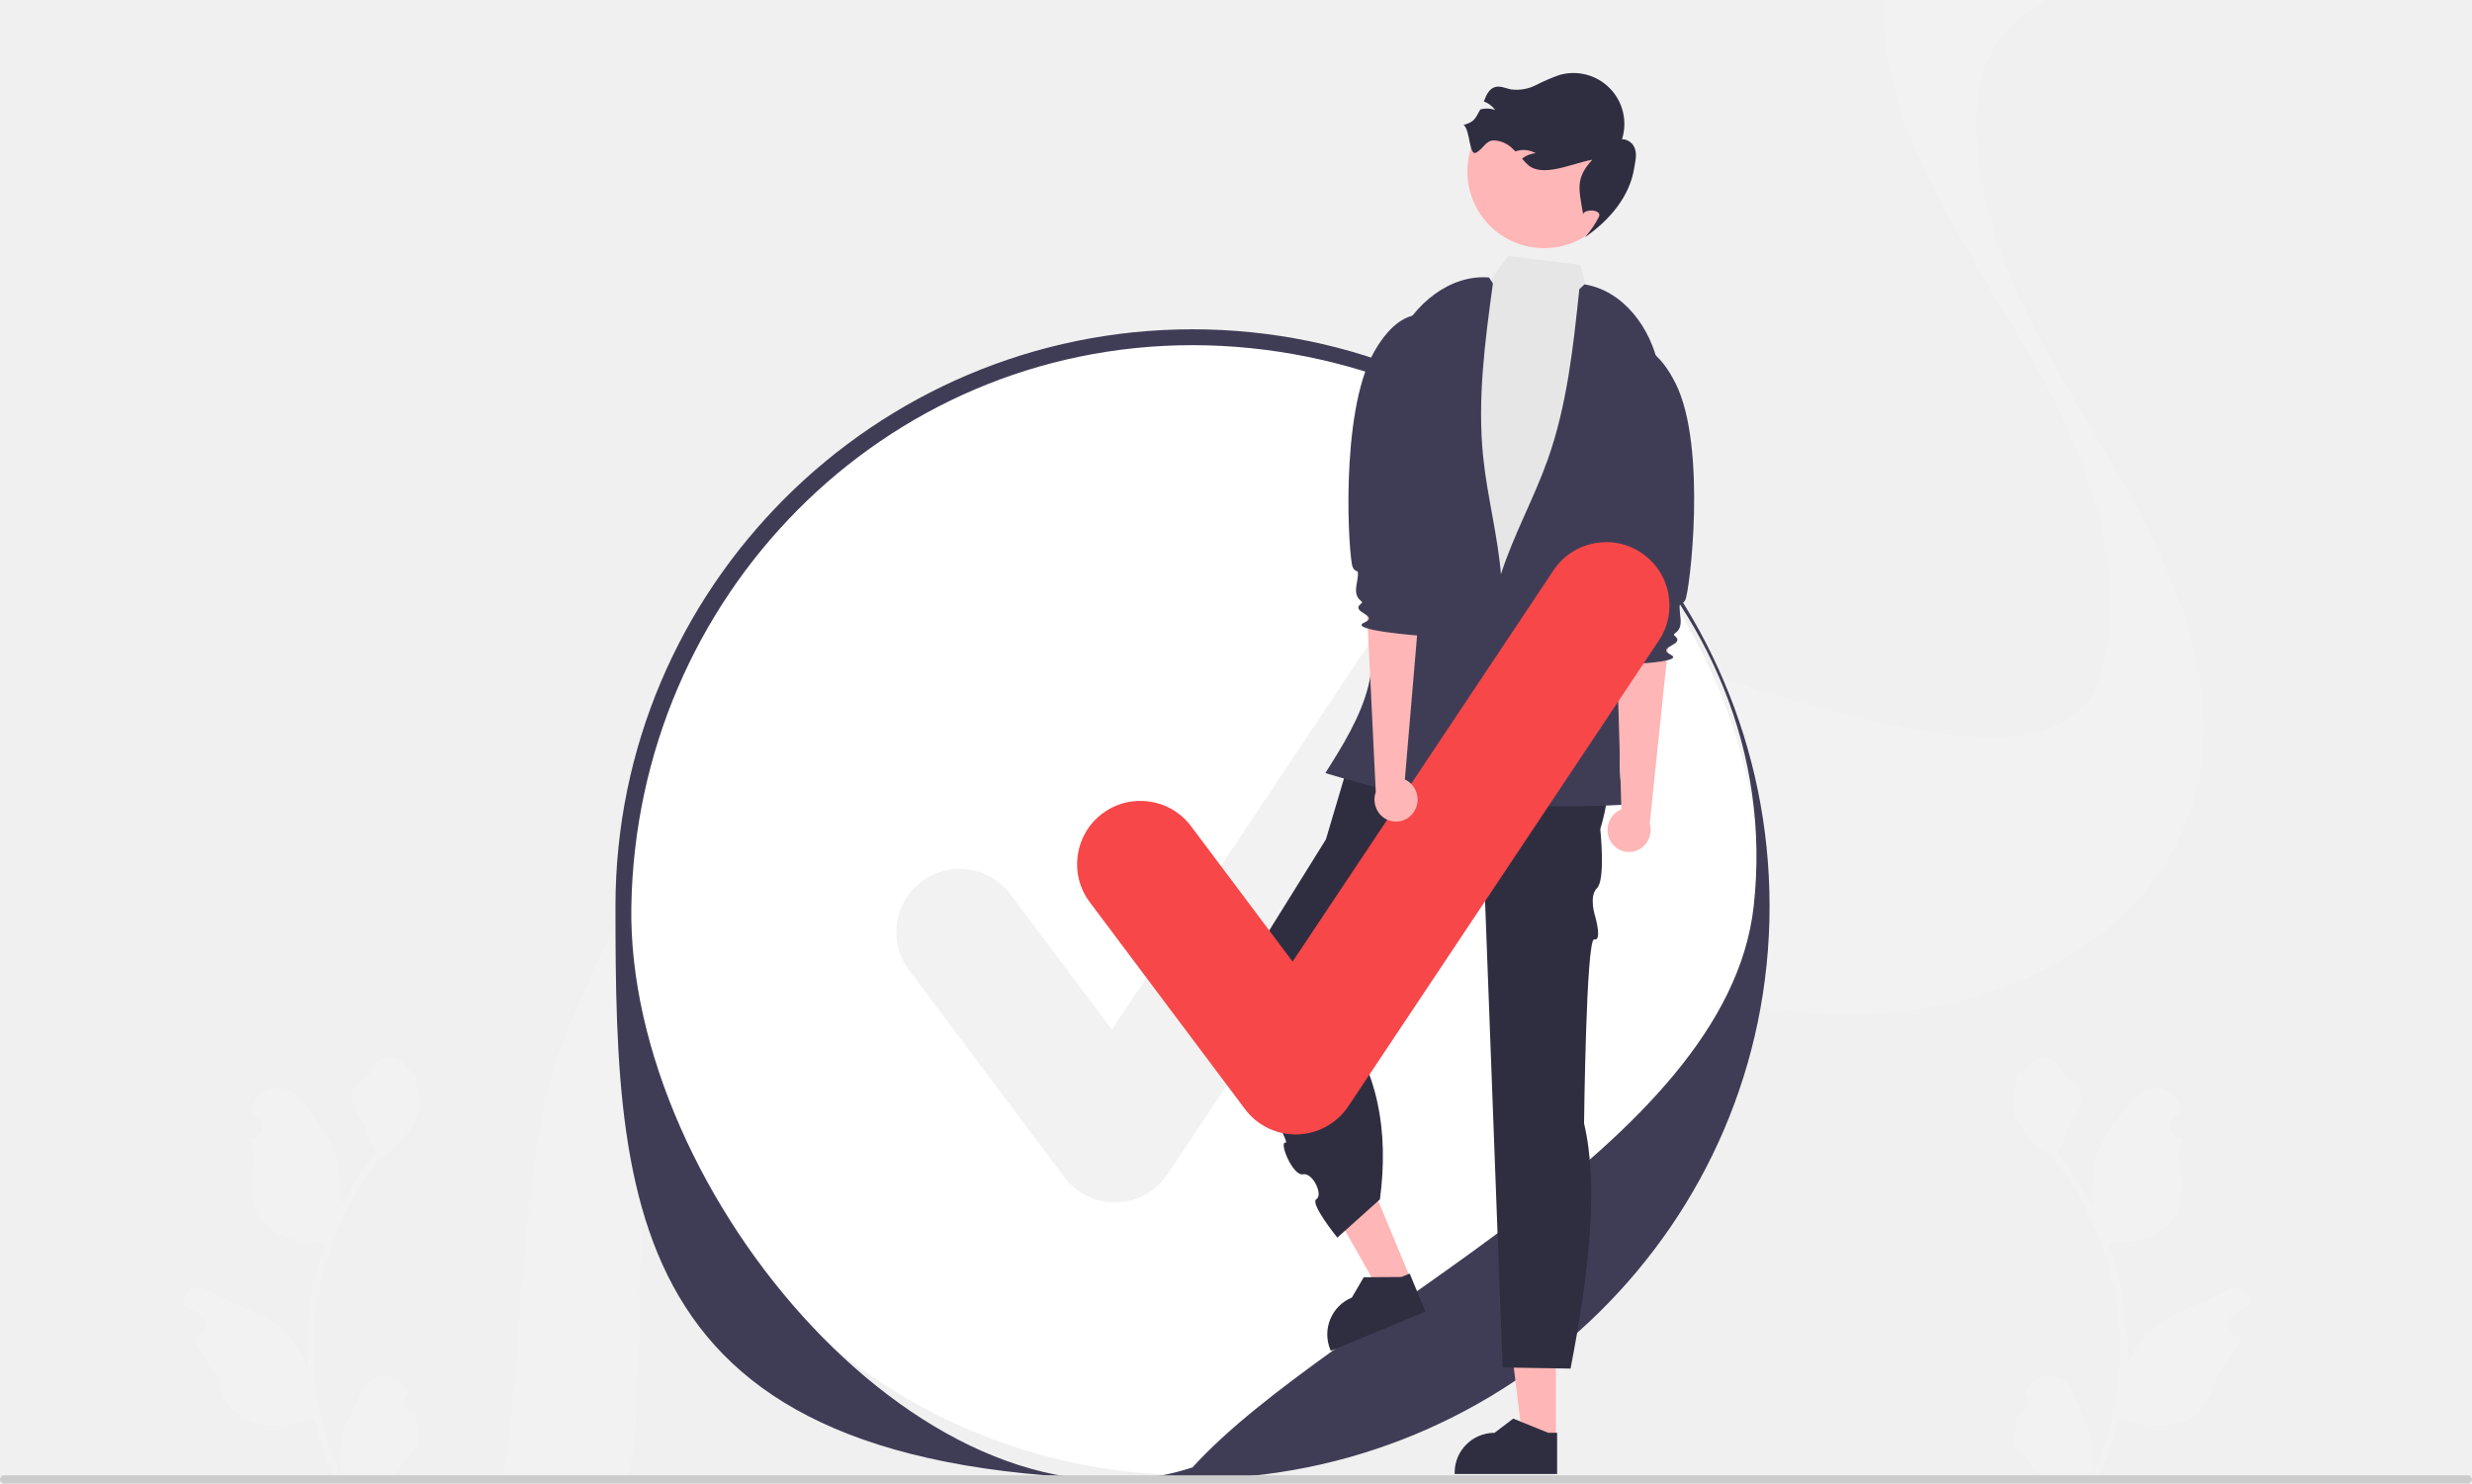
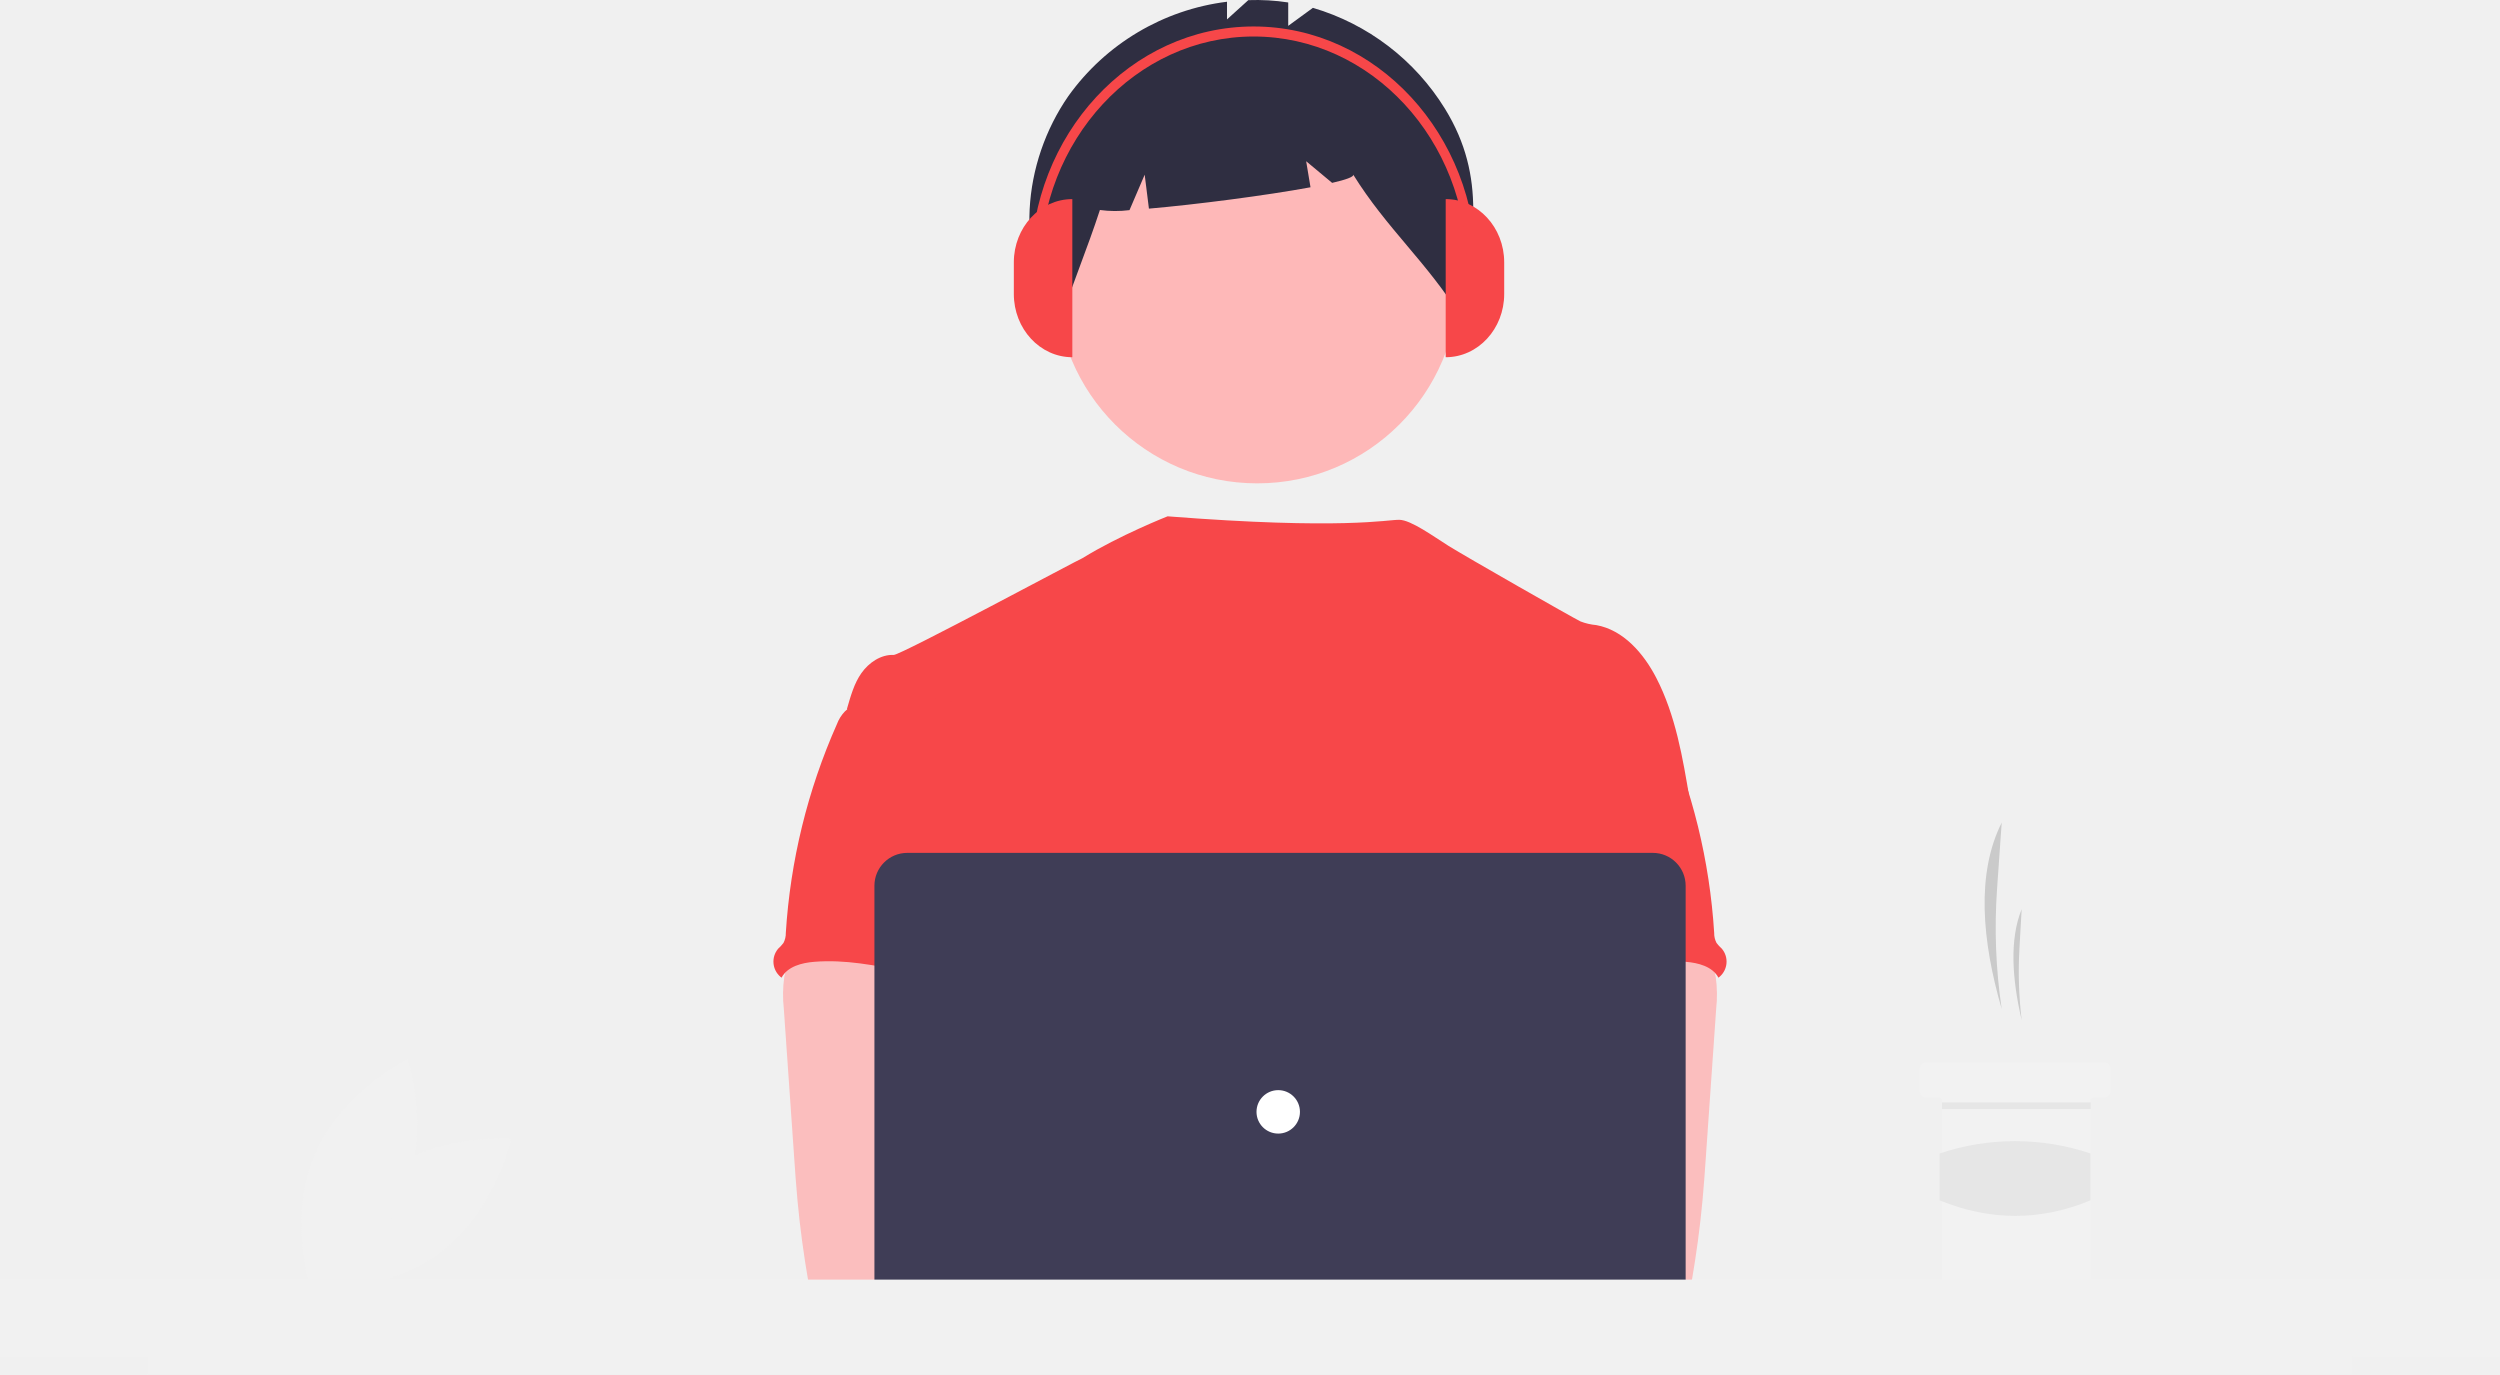
- <svg xmlns="http://www.w3.org/2000/svg" data-name="Layer 1" width="717.67" height="430.743" viewBox="0 0 717.67 430.743">
-   <path d="M361.254,634.295a2.807,2.807,0,0,1-2.035-4.866l.192-.765q-.038-.092-.076-.184a7.539,7.539,0,0,0-13.907.052c-2.275,5.478-5.17,10.966-5.883,16.758a22.303,22.303,0,0,0,.392,7.671,89.419,89.419,0,0,1-8.134-37.139,86.307,86.307,0,0,1,.535-9.628q.443-3.931,1.231-7.807a90.456,90.456,0,0,1,17.938-38.337A24.073,24.073,0,0,0,361.519,549.662a18.363,18.363,0,0,0,1.67-5.018c-.487.064-1.838-7.359-1.47-7.815-.679-1.031-1.895-1.543-2.637-2.549-3.689-5.002-8.773-4.129-11.426,2.669-5.669,2.861-5.724,7.606-2.245,12.169,2.213,2.903,2.517,6.832,4.459,9.94-.2.256-.408.503-.607.759a91.04,91.04,0,0,0-9.502,15.054,37.846,37.846,0,0,0-2.259-17.579c-2.163-5.217-6.216-9.611-9.786-14.122-4.288-5.418-13.08-3.053-13.836,3.814q-.011.1-.021.199.795.449,1.557.952a3.808,3.808,0,0,1-1.535,6.93l-.078.012a37.89,37.89,0,0,0,.999,5.665c-4.579,17.71,5.307,24.16,19.424,24.45.312.16.615.32.927.471a92.924,92.924,0,0,0-5.002,23.539,88.135,88.135,0,0,0,.064,14.231l-.024-.168a23.289,23.289,0,0,0-7.95-13.448c-6.118-5.026-14.762-6.877-21.363-10.916a4.371,4.371,0,0,0-6.694,4.252q.013.088.027.176a25.579,25.579,0,0,1,2.868,1.382q.795.449,1.557.952a3.808,3.808,0,0,1-1.535,6.93l-.078.012c-.056.008-.104.016-.16.024a37.923,37.923,0,0,0,6.975,10.923c2.863,15.46,15.162,16.927,28.318,12.425h.008a92.898,92.898,0,0,0,6.24,18.218h22.293c.08-.248.152-.503.224-.751a25.329,25.329,0,0,1-6.169-.367c1.654-2.03,3.308-4.075,4.962-6.105a1.386,1.386,0,0,0,.104-.12c.839-1.039,1.686-2.069,2.525-3.108l0-.001a37.101,37.101,0,0,0-1.087-9.451Z" transform="translate(-240.8248 -224.2749)" fill="#f2f2f2" />
-   <path d="M826.876,634.295a2.807,2.807,0,0,0,2.035-4.866l-.192-.765q.038-.092.076-.184a7.539,7.539,0,0,1,13.907.052c2.275,5.478,5.17,10.966,5.883,16.758a22.303,22.303,0,0,1-.392,7.671,89.419,89.419,0,0,0,8.134-37.139,86.307,86.307,0,0,0-.535-9.628q-.443-3.931-1.231-7.807a90.456,90.456,0,0,0-17.938-38.337A24.073,24.073,0,0,1,826.612,549.662a18.363,18.363,0,0,1-1.67-5.018c.487.064,1.838-7.359,1.47-7.815.679-1.031,1.895-1.543,2.637-2.549,3.689-5.002,8.773-4.129,11.426,2.669,5.669,2.861,5.724,7.606,2.245,12.169-2.213,2.903-2.517,6.832-4.459,9.94.2.256.408.503.607.759a91.04,91.04,0,0,1,9.502,15.054,37.846,37.846,0,0,1,2.259-17.579c2.163-5.217,6.216-9.611,9.786-14.122,4.288-5.418,13.08-3.053,13.836,3.814q.011.1.021.199-.795.449-1.557.952a3.808,3.808,0,0,0,1.535,6.93l.078.012a37.89,37.89,0,0,1-.999,5.665c4.579,17.71-5.307,24.16-19.424,24.45-.312.16-.615.32-.927.471a92.926,92.926,0,0,1,5.002,23.539,88.137,88.137,0,0,1-.064,14.231l.024-.168a23.289,23.289,0,0,1,7.95-13.448c6.118-5.026,14.762-6.877,21.363-10.916a4.371,4.371,0,0,1,6.694,4.252q-.013.088-.027.176a25.578,25.578,0,0,0-2.868,1.382q-.795.449-1.557.952a3.808,3.808,0,0,0,1.535,6.93l.078.012c.056.008.104.016.16.024a37.923,37.923,0,0,1-6.975,10.923c-2.863,15.46-15.162,16.927-28.318,12.425h-.008a92.897,92.897,0,0,1-6.24,18.218H827.435c-.08-.248-.152-.503-.224-.751a25.329,25.329,0,0,0,6.169-.367c-1.654-2.03-3.308-4.075-4.962-6.105a1.386,1.386,0,0,1-.104-.12c-.839-1.039-1.686-2.069-2.525-3.108l-0-.001a37.101,37.101,0,0,1,1.087-9.451Z" transform="translate(-240.8248 -224.2749)" fill="#f2f2f2" />
-   <path d="M386.895,653.699h35.974c6.153-20.716.033-69.675,8.143-89.686,15.559-38.369,35.435-78.853,72.534-97.587,15.84-8,33.111-11.124,50.75-10.954,24.366.231,49.416,6.772,72.351,15.44,9.382,3.538,18.678,7.428,27.937,11.404,34.885,14.99,69.391,31.317,106.906,35.731,47.471,5.58,103.285-15.659,116.251-61.407,9.896-35.025-7.926-71.388-26.616-102.669-18.69-31.281-39.582-64.75-36.169-100.967.012-.122.024-.255.049-.377,1.284-13.008,9.051-22.357,19.901-28.351H787.664c-.624,33.785,18.923,63.607,36.512,93.052,18.69,31.269,36.512,67.644,26.616,102.669-12.966,45.736-120.327-7.876-167.799-13.469-13.406-1.568,7.889,4.012-4.893,0-20.048-6.285-22.27,51.363-41.78,42.902-12.146-5.276-24.304-10.516-36.622-15.172-5.101-1.933-10.311-3.744-15.583-5.422-.012,0-.012,0-.024-.012-35.399-11.209-74.112-15.574-106.82.632-.22.109-.453.219-.673.328-37.099,18.722-56.975,59.206-72.534,97.575C391.209,559.077,393.231,620.242,386.895,653.699Z" transform="translate(-240.8248 -224.2749)" fill="#f2f2f2" />
-   <circle cx="346.212" cy="263.14" r="165.223" fill="#fff" />
-   <path d="M586.565,653.699C423.093,657.455,419.509,579.791,419.509,487.415c0-92.374,75.153-167.527,167.528-167.527s167.528,75.153,167.528,167.527C754.565,579.791,678.941,653.699,586.565,653.699Zm.472-329.202c-89.834,0-161.406,73.097-162.918,162.917-1.407,83.544,87.344,187.795,162.918,162.92,40.528-44.635,155.112-92.709,162.919-162.92C759.882,398.132,676.871,324.497,587.037,324.497Z" transform="translate(-240.8248 -224.2749)" fill="#3f3d56" />
-   <path d="M564.497,573.406a18.373,18.373,0,0,1-14.702-7.353l-45.075-60.102a18.378,18.378,0,1,1,29.406-22.053l29.49,39.317,75.741-113.61a18.379,18.379,0,0,1,30.585,20.39L579.791,565.222a18.387,18.387,0,0,1-14.782,8.179C564.838,573.403,564.668,573.406,564.497,573.406Z" transform="translate(-240.8248 -224.2749)" fill="#f2f2f2" />
-   <path d="M240.825,653.828a1.186,1.186,0,0,0,1.19,1.19h715.29a1.19,1.19,0,1,0,0-2.38h-715.29A1.187,1.187,0,0,0,240.825,653.828Z" transform="translate(-240.8248 -224.2749)" fill="#ccc" />
-   <polygon points="451.72 417.887 442.046 417.887 437.444 380.57 451.723 380.571 451.72 417.887" fill="#ffb6b6" />
-   <path d="M692.886,652.255l-29.75-.001v-.376a11.58,11.58,0,0,1,11.58-11.58h.001l5.434-4.123,10.139,4.123,2.597 0Z" transform="translate(-240.8248 -224.2749)" fill="#2f2e41" />
-   <polygon points="409.66 371.639 400.724 375.345 382.177 342.638 395.367 337.169 409.66 371.639" fill="#ffb6b6" />
-   <path d="M654.666,605.106l-27.481,11.396-.144-.348a11.58,11.58,0,0,1,6.261-15.132l.001-0,3.44-5.89,10.945-.075,2.399-.995Z" transform="translate(-240.8248 -224.2749)" fill="#2f2e41" />
-   <path d="M703.607,429.884,634.949,437.058l-9.184,30.933L593.959,519.104s22.194,37.354,20.11,36.947,2.081,9.775,4.999,9.184,5.951,6.048,3.934,7.228,6.075,11.161,6.075,11.161l12.367-11.101c2.631-19.843-.548-37.502-11.871-52.102l35.433-38.253,6.719-2.788h0l5.333,141.947,19.727.324c5.443-28.001,8.178-53.203,3.923-71.181,0,0,.611-54.009,2.944-53.418s.355-6.445.355-6.445-2.043-5.992.467-8.478.943-17.107.943-17.107C709.565,451.186,708.317,439.762,703.607,429.884Z" transform="translate(-240.8248 -224.2749)" fill="#2f2e41" />
-   <path d="M650.817,315.733l18.981-4.918,8.86-12.22,21.041,2.587,4.479,16.668,14.98,8.695s-8.279,87.572-6.31,92.38,9.031,4.412,3,10.61-6.83,3.702-5.43,10.45,11.601,13.89,0,13.819-81.601-1.071-79.601-9.071,1.969-5.968,4.984-10.984,5.045-2.213,4.031-9.614-.015-12.401-.015-16.401,3.351-40.349,3.351-40.349Z" transform="translate(-240.8248 -224.2749)" fill="#e6e6e6" />
-   <circle cx="448.3" cy="49.764" r="22.298" fill="#ffb6b6" />
-   <path d="M665.761,260.544c1.958,1.582,1.51,9.277,3.691,8.023s2.636-3.5,5.148-3.524a8.225,8.225,0,0,1,5.417,2.451c.267.242.522.495.769.745.226-.079.449-.151.684-.21a7.085,7.085,0,0,1,5.196.732,6.952,6.952,0,0,0-3.958,1.596c.479.537.966,1.078,1.478,1.577,4.27,4.185,13.026-.272,18.914-1.277-4.904,5.354-3.937,8.343-2.717,15.499l.005.391c.251-1.65,5.536-1.568,4.665.622a28.15,28.15,0,0,1-4.074,5.989c7.202-4.989,13.016-11.866,14.301-20.174.264-1.747.778-3.529.281-5.232a4.012,4.012,0,0,0-3.832-3.055A14.784,14.784,0,0,0,693.546,246.048a56.5,56.5,0,0,0-6.839,2.952,12.294,12.294,0,0,1-7.244,1.227c-1.547-.32-3.114-1.121-4.63-.667-1.757.527-2.512,2.382-3.216,4.174a7.077,7.077,0,0,1,3.297,2.487,6.925,6.925,0,0,0-4.26-.173.432.432,0,0,0-.076.021C668.986,258.919,668.894,259.618,665.761,260.544Z" transform="translate(-240.8248 -224.2749)" fill="#2f2e41" />
-   <path d="M673.113,304.842c-11.421-.919-21.849,7.815-26.603,18.239s-5.066,22.251-5.297,33.706l-.717,35.609c-.106,5.269-.212,10.539-.475,15.803a77.269,77.269,0,0,1-1.923,15.212c-2.329,9.165-7.451,17.332-12.498,25.328a342.467,342.467,0,0,0,39.357,9.399c6.638-21.471,13.353-43.56,11.721-65.975-.864-11.861-4.054-23.442-5.266-35.272-1.717-16.755.559-33.634,2.831-50.323" transform="translate(-240.8248 -224.2749)" fill="#3f3d56" />
-   <path d="M700.836,306.844c11.312,1.819,19.368,12.78,21.511,24.035s-.363,22.817-2.859,34q-3.88,17.38-7.759,34.76c-1.148,5.144-2.297,10.288-3.291,15.464-.967,5.028,3.082,11.476,3.128,16.596.086,9.456-1.751,17.243,1.253,26.21a342.466,342.466,0,0,1-40.463-.216c-1.35-22.434-2.626-45.485,4.282-66.871,3.656-11.317,9.504-21.808,13.492-33.012,5.647-15.868,7.444-32.805,9.2-49.556" transform="translate(-240.8248 -224.2749)" fill="#3f3d56" />
-   <path d="M708.377,468.496a6.48,6.48,0,0,1,2.243-8.756,6.216,6.216,0,0,1,.926-.447l-1.442-49.116,15.626-3.977L719.771,463.422a6.462,6.462,0,0,1-2.83,7.364,6.184,6.184,0,0,1-8.479-2.144Q708.419,468.57,708.377,468.496Z" transform="translate(-240.8248 -224.2749)" fill="#ffb6b6" />
-   <path d="M707.236,326.466s10.908-9.224,20.086,9.219,4.049,60.578,2.757,62.826-2.08-.884-1.373,5.11c.575,4.875-2.846,4.265-1.619,5.306,3.236,2.743-5.827,3.056-1.172,5.473s-16.178,2.87-16.178,2.87-2.52-1.8-.77-8.586c.983-3.811,3.444-5.206.819-6.969s2.711-7.216,2.715-8.413-8.321-27.363-8.321-27.363Z" transform="translate(-240.8248 -224.2749)" fill="#3f3d56" />
-   <path d="M616.977,553.674a18.374,18.374,0,0,1-14.702-7.353l-45.075-60.102a18.378,18.378,0,1,1,29.406-22.053l29.49,39.317,75.741-113.61a18.379,18.379,0,1,1,30.585,20.39l-90.151,135.226a18.387,18.387,0,0,1-14.782,8.179C617.318,553.671,617.147,553.674,616.977,553.674Z" transform="translate(-240.8248 -224.2749)" fill="#f74749" />
-   <path d="M651.337,459.964a6.48,6.48,0,0,0-1.756-8.866,6.218,6.218,0,0,0-.899-.497l4.155-48.961L637.454,396.805l2.787,57.464a6.462,6.462,0,0,0,2.418,7.51,6.184,6.184,0,0,0,8.585-1.672Q651.291,460.036,651.337,459.964Z" transform="translate(-240.8248 -224.2749)" fill="#ffb6b6" />
-   <path d="M660.339,318.316s-10.381-9.813-20.565,8.095-7.391,60.261-6.225,62.578,2.126-.767,1.088,5.178c-.844,4.836,2.606,4.416,1.323,5.387-3.383,2.56,5.649,3.373.868,5.529s15.995,3.759,15.995,3.759,2.615-1.658,1.243-8.53c-.771-3.86-3.151-5.388-.433-7.004s-2.308-7.355-2.246-8.55,9.82-26.862,9.82-26.862Z" transform="translate(-240.8248 -224.2749)" fill="#3f3d56" />
+ <svg xmlns="http://www.w3.org/2000/svg" data-name="Layer 1" width="878.63" height="483" viewBox="0 0 878.63 483">
+   <path d="M294.716,621.203c-19.511,14.544-25.04,40.135-25.04,40.135s26.104,2.009,45.615-12.535,25.04-40.135,25.04-40.135S314.227,606.659,294.716,621.203Z" transform="translate(-160.6848 -208.5)" fill="#f1f1f1" />
+   <path d="M302.844,628.032c-9.377,22.456-32.862,34.028-32.862,34.028s-8.281-24.837,1.096-47.293,32.862-34.028,32.862-34.028S312.221,605.576,302.844,628.032Z" transform="translate(-160.6848 -208.5)" fill="#f1f1f1" />
+   <path d="M864.187,563.114h0a194.657,194.657,0,0,1-1.633-42.195l1.633-23.307h0c-9,17.908-6.966,41.479,0,65.502Z" transform="translate(-160.6848 -208.5)" fill="#cacaca" />
+   <path d="M871.205,567.013h0a143.091,143.091,0,0,1-.786-25.116l.786-13.873h0C866.875,538.683,867.854,552.713,871.205,567.013Z" transform="translate(-160.6848 -208.5)" fill="#cacaca" />
+   <path d="M902.401,584.17v7.798a2.352,2.352,0,0,1-2.339,2.339h-3.899a.777.777,0,0,0-.78.78v63.943a2.351,2.351,0,0,1-2.339,2.339H845.476a2.341,2.341,0,0,1-2.339-2.339V595.087a.782.782,0,0,0-.78-.78H837.678a2.341,2.341,0,0,1-2.339-2.339v-7.798a2.336,2.336,0,0,1,2.339-2.339h62.383A2.346,2.346,0,0,1,902.401,584.17Z" transform="translate(-160.6848 -208.5)" fill="#f2f2f2" />
+   <rect x="682.522" y="387.445" width="52.246" height="2.339" fill="#e6e6e6" />
+   <path d="M895.383,630.369c-17.483,7.235-35.156,7.315-53.026,0v-16.481a83.274,83.274,0,0,1,53.026,0Z" transform="translate(-160.6848 -208.5)" fill="#e6e6e6" />
+   <circle id="fff0188c-9915-4c0d-8339-9317a77083e8" data-name="Ellipse 276" cx="441.853" cy="99.211" r="70.666" fill="#feb8b8" />
+   <path id="ac220ed6-7c3f-4d1e-8d82-3295770c496a-406" data-name="Path 1461" d="M668.54,246.746a81.614,81.614,0,0,0-46.43-35.492l-8.675,6.331v-8.22a75.123,75.123,0,0,0-14.032-.817l-7.485,6.772V209.11a80.834,80.834,0,0,0-55.763,33.169c-16.254,23.432-18.998,56.032-3.011,79.652,4.388-13.487,9.715-26.142,14.104-39.628a39.916,39.916,0,0,0,10.399.05l5.339-12.459,1.492,11.931c16.55-1.441,41.096-4.607,56.785-7.508l-1.526-9.154,9.128,7.606c4.806-1.106,7.66-2.11,7.425-2.877,11.668,18.811,25.948,30.826,37.616,49.637C678.337,293.006,683.437,270.951,668.54,246.746Z" transform="translate(-160.6848 -208.5)" fill="#2f2e41" />
+   <path d="M754.52,489.43c-2.43-14.619-4.936-29.519-11.731-42.689-4.466-8.626-11.554-16.847-21.11-18.552a20.422,20.422,0,0,1-5.497-1.272c-2.8-1.349-40.425-22.827-46.405-26.568-5.135-3.212-13.24-9.158-17.327-9.158-4.112-.09-19.878,3.579-81.414-1.231,0,0-16.905,6.663-29.985,14.743-.198-.131-63.869,34.06-66.261,33.97-4.53-.191-8.741,2.71-11.338,6.362-2.596,3.652-3.814,8.174-5.089,12.546,13.907,30.97,26.631,61.98,40.539,92.95a7.931,7.931,0,0,1,1.006,3.815,9.31,9.31,0,0,1-1.73,3.815c-6.82,10.956-6.603,24.736-5.858,37.613.746,12.877,1.668,26.478-4.087,38.02-1.565,3.169-3.601,6.069-5.089,9.238-3.486,7.177-4.746,30.131-2.71,37.842l255.121,7.309C730.067,673.102,754.52,489.43,754.52,489.43Z" transform="translate(-160.6848 -208.5)" fill="#f74749" />
+   <path id="bb46eb08-8e3e-4ac5-913b-26d221d967b9-407" data-name="Path 1421" d="M436.31,551.903a45.043,45.043,0,0,0-.153,11.109l3.657,52.513c.343,4.949.681,9.887,1.146,14.824.877,9.581,2.188,19.086,3.815,28.578a5.09,5.09,0,0,0,5.216,4.949c16.096,3.406,32.726,3.27,49.153,2.342,25.067-1.399,89.198-4.046,93.116-9.136s1.635-13.322-3.474-17.438-89.739-14.149-89.739-14.149c.827-6.553,3.321-12.724,5.688-18.946,4.25-11.035,8.22-22.432,8.297-34.253s-4.377-24.25-14.061-31.022c-7.966-5.56-18.221-6.591-27.928-6.362-7.062.203-19.265-1.489-25.716,1.272C440.223,538.431,437.264,546.905,436.31,551.903Z" transform="translate(-160.6848 -208.5)" fill="#fbbebe" />
+   <path id="efe93a1e-ccdd-49fd-af5f-e26394aa0937-408" data-name="Path 1430" d="M457.627,458.523a13.17,13.17,0,0,0-2.824,4.518A213.588,213.588,0,0,0,436.862,536.356a7.329,7.329,0,0,1-.827,3.55,15.535,15.535,0,0,1-1.87,2.023,7.024,7.024,0,0,0,.84,9.898q.173.146.356.281c2.099-3.951,7.125-5.242,11.592-5.586,21.389-1.692,42.282,8.259,63.734,7.508-1.514-5.23-3.691-10.256-4.925-15.548-5.459-23.502,8.156-49.089-.191-71.726-1.667-4.53-4.453-8.983-8.843-10.968a23.555,23.555,0,0,0-5.662-1.499c-5.421-.98-16.212-5.166-21.453-3.486-1.935.624-2.697,2.443-4.301,3.542C462.877,455.902,459.646,456.474,457.627,458.523Z" transform="translate(-160.6848 -208.5)" fill="#f74749" />
+   <path id="a38c3c09-000b-42b7-8619-0229d8aff5e9-409" data-name="Path 1421" d="M754.672,536.183c-6.451-2.762-18.653-1.069-25.716-1.272-9.707-.229-19.962.802-27.928,6.362-9.684,6.772-14.137,19.201-14.061,31.022s4.046,23.218,8.297,34.253c2.366,6.222,4.861,12.393,5.688,18.946,0,0-84.63,10.034-89.739,14.149s-7.392,12.348-3.474,17.438,126.173,10.2,142.269,6.794a5.09,5.09,0,0,0,5.216-4.949c1.627-9.491,2.937-18.996,3.815-28.578.465-4.937.802-9.874,1.146-14.824l3.657-52.513a45.043,45.043,0,0,0-.153-11.109C762.736,546.905,759.777,538.431,754.672,536.183Z" transform="translate(-160.6848 -208.5)" fill="#fbbebe" />
+   <path id="bd3879bf-5d05-49be-b690-c4d97e29a2ab-410" data-name="Path 1430" d="M734.687,454.346c-1.603-1.099-2.366-2.918-4.301-3.542-5.241-1.68-16.032,2.507-21.453,3.486a23.555,23.555,0,0,0-5.662,1.499c-4.389,1.985-7.175,6.438-8.843,10.968-8.347,22.637,5.268,48.224-.191,71.726-1.234,5.293-3.411,10.318-4.925,15.548,21.453.751,42.346-9.2,63.734-7.508,4.467.343,9.493,1.635,11.592,5.586q.183-.135.356-.281a7.024,7.024,0,0,0,.84-9.898,15.535,15.535,0,0,1-1.87-2.023,7.329,7.329,0,0,1-.827-3.55,213.588,213.588,0,0,0-17.941-73.316,13.17,13.17,0,0,0-2.824-4.518C740.354,456.474,737.123,455.902,734.687,454.346Z" transform="translate(-160.6848 -208.5)" fill="#f74749" />
+   <circle cx="420.924" cy="438.81" r="19.073" fill="#fbbebe" />
+   <circle cx="463.156" cy="438.81" r="19.073" fill="#fbbebe" />
+   <path d="M741.572,690.288H479.542a11.552,11.552,0,0,1-11.539-11.539V519.783a11.552,11.552,0,0,1,11.539-11.539H741.572a11.552,11.552,0,0,1,11.539,11.539V678.75A11.552,11.552,0,0,1,741.572,690.288Z" transform="translate(-160.6848 -208.5)" fill="#3f3d56" />
+   <circle id="bf1cdf42-3b4f-4239-91c9-f6802a29e918" data-name="Ellipse 263" cx="449.236" cy="390.766" r="7.635" fill="#fff" />
+   <polygon points="878.63 449.724 0 449.724 0 476.724 51.97 476.724 51.97 483 826.68 483 826.68 476.724 878.63 476.724 878.63 449.724" fill="#f1f1f1" />
+   <path d="M537.556,334.049h0c-11.355,0-20.559-9.952-20.559-22.229h0V300.705c0-12.277,9.205-22.229,20.559-22.229h0v55.574Z" transform="translate(-160.6848 -208.5)" fill="#f74749" />
+   <path d="M668.779,278.476h0c11.355,0,20.559,9.952,20.559,22.229v11.115c0,12.277-9.205,22.229-20.559,22.229h0V278.476Z" transform="translate(-160.6848 -208.5)" fill="#f74749" />
+   <path d="M679.553,302.452h-3.262c0-44.73-33.656-81.121-75.026-81.121-41.369,0-75.026,36.391-75.026,81.121h-3.262c0-46.675,35.12-84.648,78.288-84.648C644.433,217.804,679.553,255.777,679.553,302.452Z" transform="translate(-160.6848 -208.5)" fill="#f74749" />
</svg>
